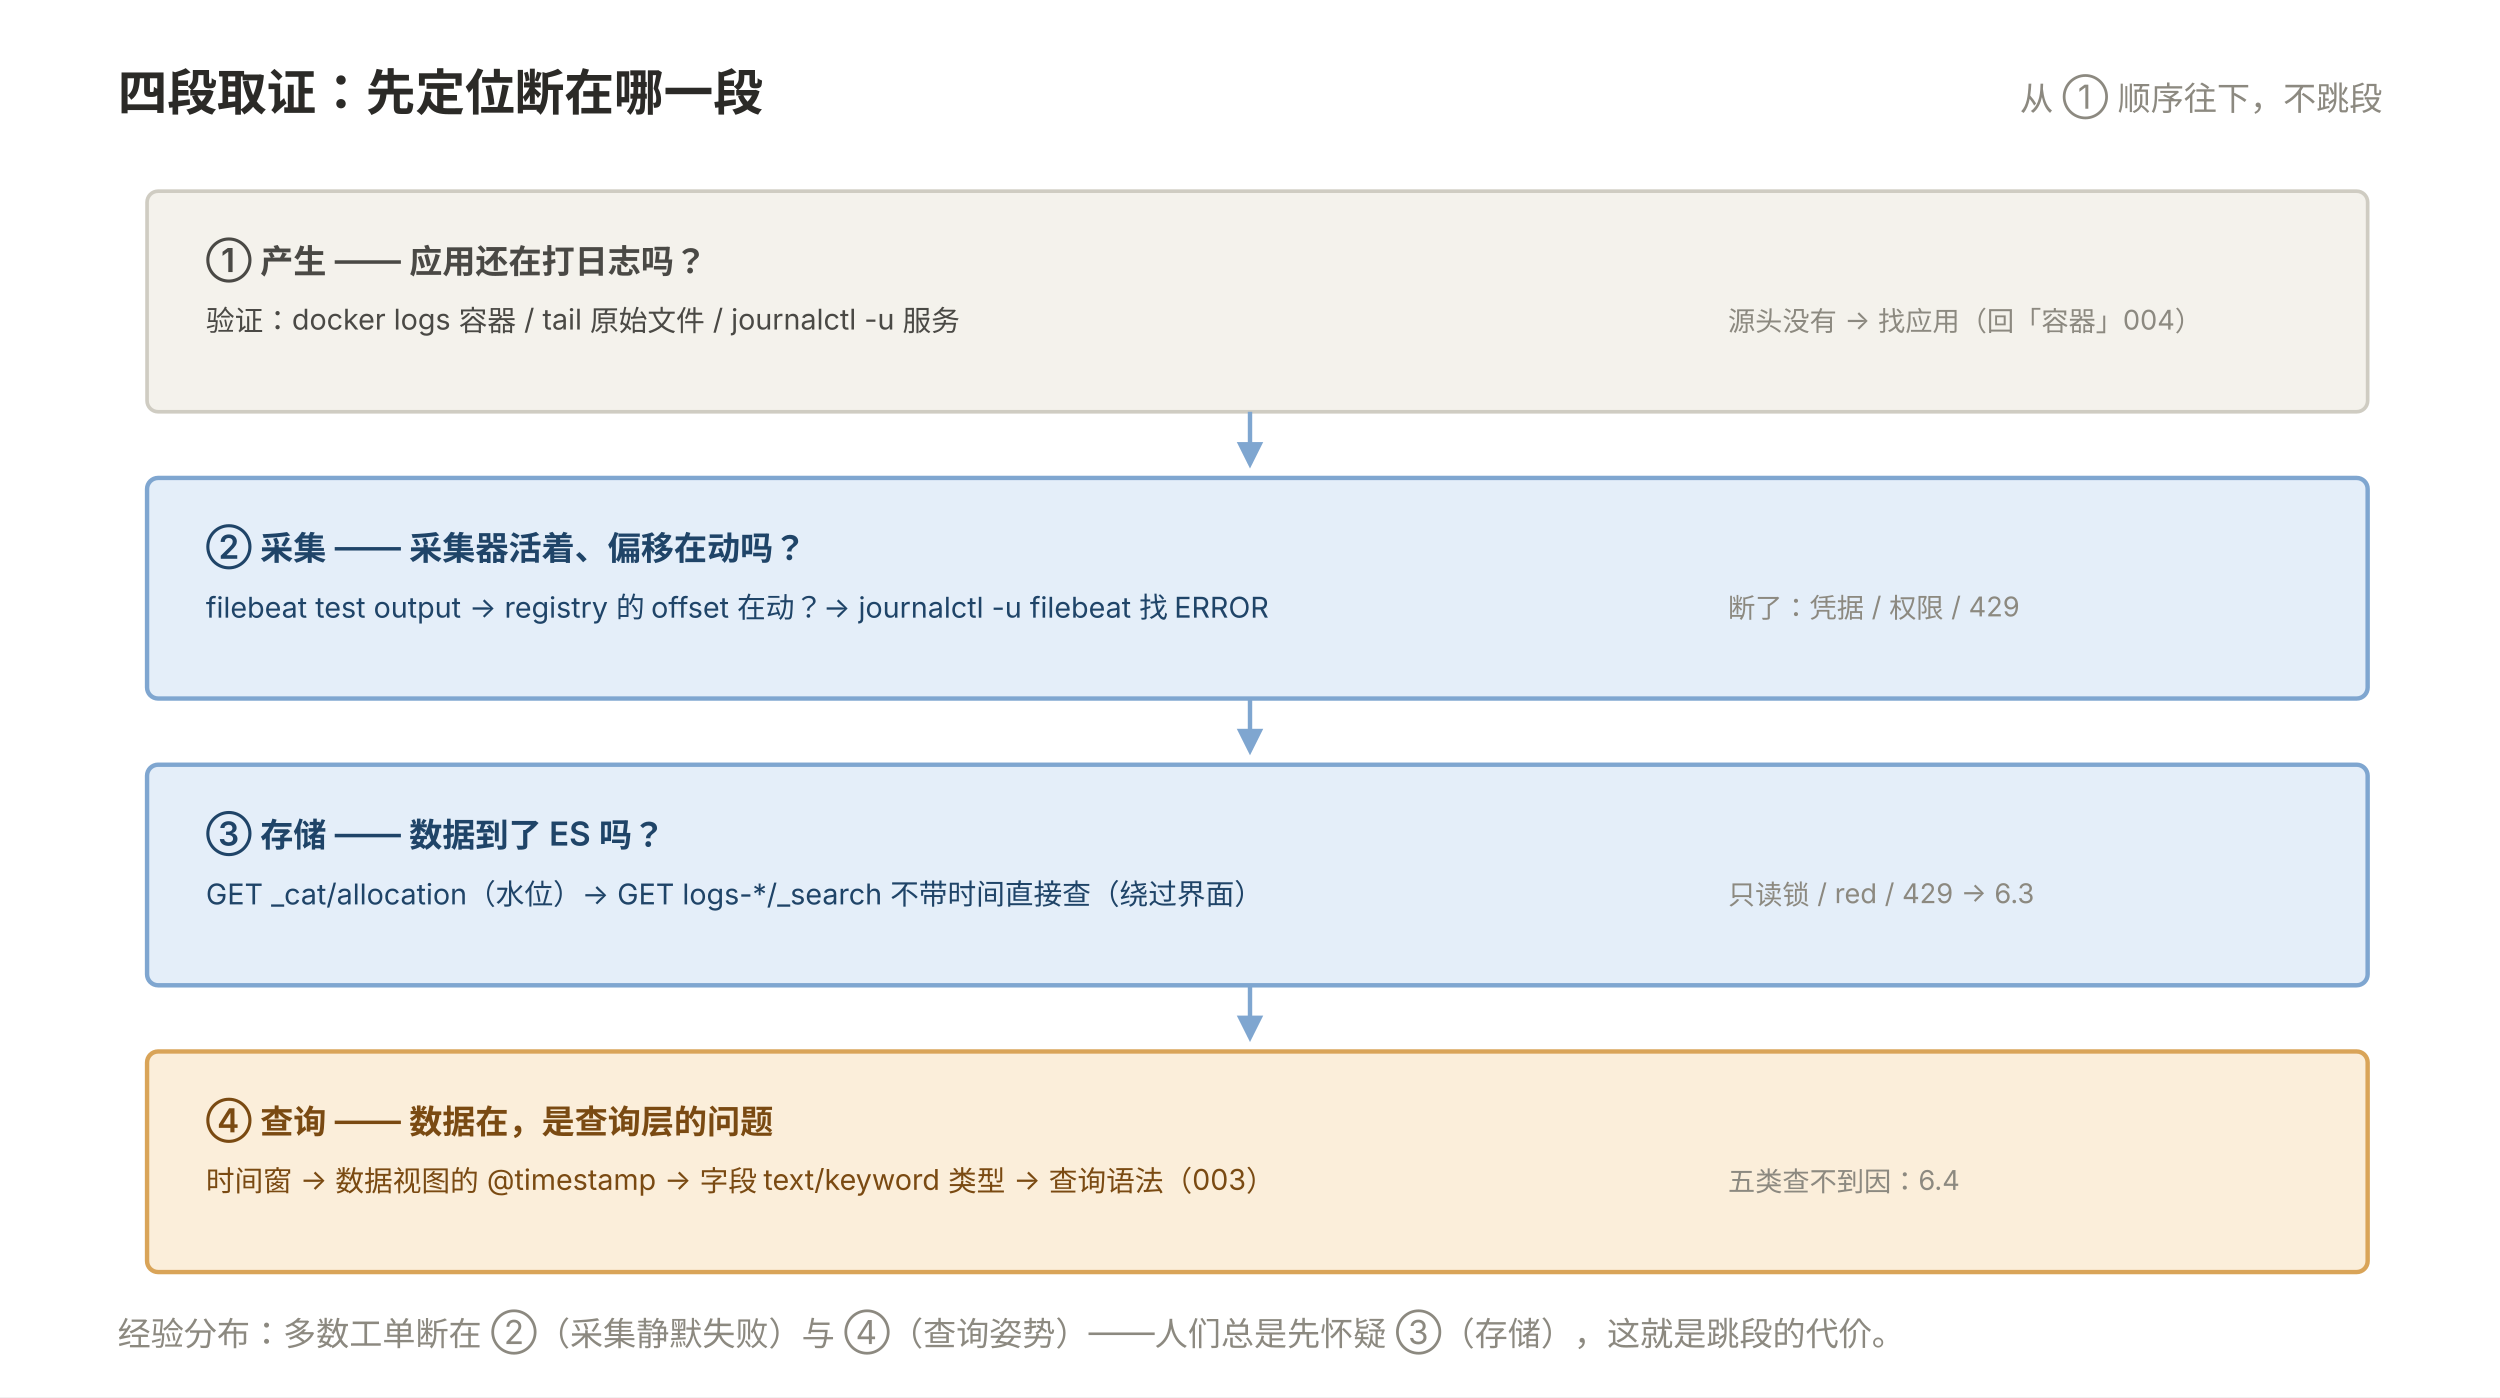
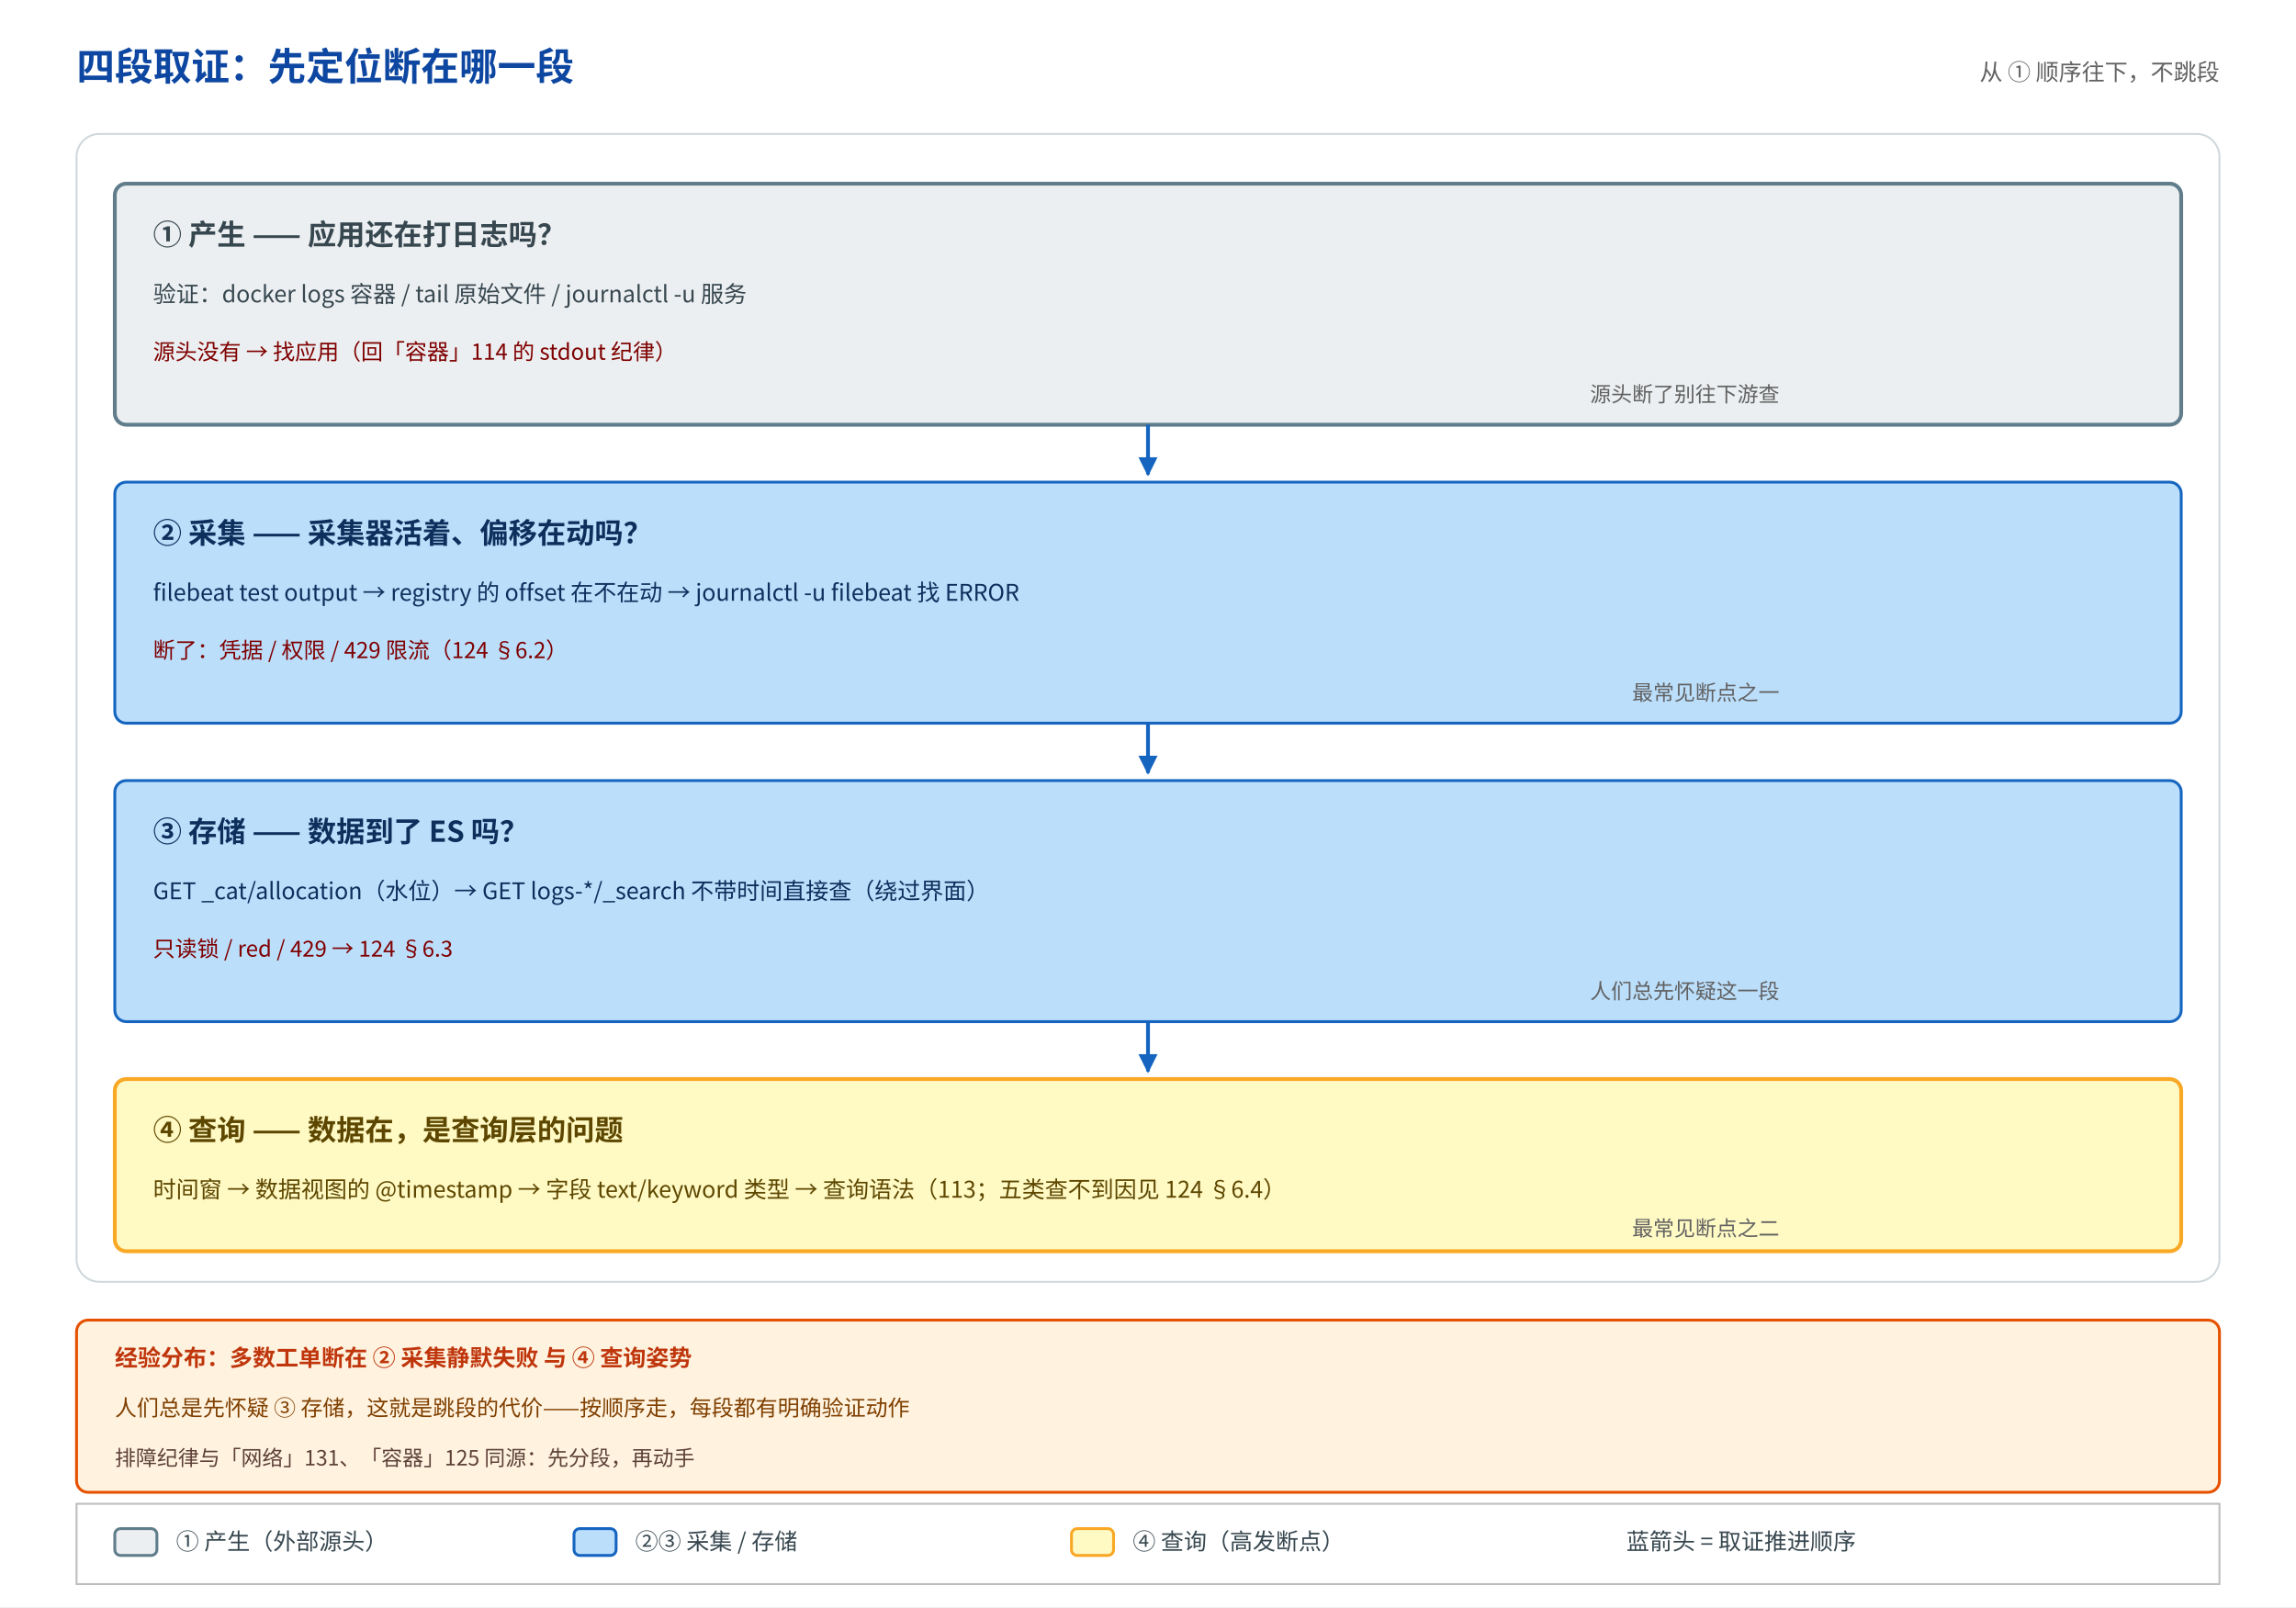
- <svg xmlns="http://www.w3.org/2000/svg" viewBox="0 0 1200 670.59" width="1200" height="670.59" font-family="-apple-system, 'Segoe UI', 'Microsoft YaHei', 'PingFang SC', sans-serif">
-   <g transform="scale(1.764706)">
-     <rect width="680" height="380" fill="#FFFFFF" />
-     <text x="32" y="30" font-size="13.5" font-weight="600" fill="#2B2A27">四段取证：先定位断在哪一段</text>
-     <text x="648" y="30" font-size="9" fill="#8C8980" text-anchor="end">从 ① 顺序往下，不跳段</text>
-     <defs>
-       <marker id="g6Blue" viewBox="0 0 10 10" refX="8" refY="5" markerWidth="6" markerHeight="6" orient="auto">
-         <path d="M0,0 L10,5 L0,10 z" fill="#7FA6D0" />
-       </marker>
-     </defs>
-     <rect x="40" y="52" width="604" height="60" rx="3" fill="#F4F2EC" stroke="#CFCCC2" stroke-width="1" />
-     <text x="56" y="74" font-size="9" font-weight="600" fill="#4A4945">① 产生 —— 应用还在打日志吗？</text>
-     <text x="56" y="90" font-size="7.8" fill="#4A4945">验证：docker logs 容器 / tail 原始文件 / journalctl -u 服务</text>
-     <text x="470" y="90" font-size="7.4" fill="#8C8980">源头没有 → 找应用（回「容器」004）</text>
-     <line x1="340" y1="112" x2="340" y2="126" stroke="#7FA6D0" stroke-width="1.2" marker-end="url(#g6Blue)" />
-     <rect x="40" y="130" width="604" height="60" rx="3" fill="#E4EEF9" stroke="#7FA6D0" stroke-width="1.2" />
-     <text x="56" y="152" font-size="9" font-weight="600" fill="#1F4468">② 采集 —— 采集器活着、偏移在动吗？</text>
-     <text x="56" y="168" font-size="7.8" fill="#1F4468">filebeat test output → registry 的 offset 在动？→ journalctl -u filebeat 找 ERROR</text>
-     <text x="470" y="168" font-size="7.4" fill="#8C8980">断了：凭据 / 权限 / 429</text>
-     <line x1="340" y1="190" x2="340" y2="204" stroke="#7FA6D0" stroke-width="1.2" marker-end="url(#g6Blue)" />
-     <rect x="40" y="208" width="604" height="60" rx="3" fill="#E4EEF9" stroke="#7FA6D0" stroke-width="1.2" />
-     <text x="56" y="230" font-size="9" font-weight="600" fill="#1F4468">③ 存储 —— 数据到了 ES 吗？</text>
-     <text x="56" y="246" font-size="7.8" fill="#1F4468">GET _cat/allocation（水位）→ GET logs-*/_search 不带时间直接查（绕过界面）</text>
-     <text x="470" y="246" font-size="7.4" fill="#8C8980">只读锁 / red / 429 → 6.3</text>
-     <line x1="340" y1="268" x2="340" y2="282" stroke="#7FA6D0" stroke-width="1.2" marker-end="url(#g6Blue)" />
-     <rect x="40" y="286" width="604" height="60" rx="3" fill="#FBEEDA" stroke="#D9A458" stroke-width="1.2" />
-     <text x="56" y="308" font-size="9" font-weight="600" fill="#7A4A12">④ 查询 —— 数据在，是查询层的问题</text>
-     <text x="56" y="324" font-size="7.8" fill="#7A4A12">时间窗 → 数据视图的 @timestamp → 字段 text/keyword 类型 → 查询语法（003）</text>
-     <text x="470" y="324" font-size="7.4" fill="#8C8980">五类查不到因：6.4</text>
-     <text x="32" y="366" font-size="9" fill="#8C8980">经验分布：多数工单断在 ②（采集静默失败）与 ④（查询姿势）——人们总是先怀疑 ③（存储），这就是跳段的代价。</text>
-   </g>
+ <svg xmlns="http://www.w3.org/2000/svg" viewBox="0 0 1200 840" font-family="Microsoft YaHei, PingFang SC, Noto Sans CJK SC, sans-serif">
+   <rect x="0" y="0" width="1200" height="840" fill="#ffffff" />
+   <defs>
+     <marker id="arrowBlue" viewBox="0 0 10 10" refX="9" refY="5" markerWidth="10" markerHeight="10" markerUnits="userSpaceOnUse" orient="auto-start-reverse">
+       <path d="M 0 0 L 10 5 L 0 10 z" fill="#1565c0" />
+     </marker>
+   </defs>
+   <text x="40" y="42" font-size="20" font-weight="bold" fill="#0d47a1">四段取证：先定位断在哪一段</text>
+   <text x="1160" y="42" font-size="12" fill="#616161" text-anchor="end">从 ① 顺序往下，不跳段</text>
+   <rect x="40" y="70" width="1120" height="600" rx="12" fill="#ffffff" stroke="#cfd8dc" stroke-width="1" />
+   <rect x="60" y="96" width="1080" height="126" rx="6" fill="#eceff1" stroke="#607d8b" stroke-width="2" />
+   <text x="80" y="128" font-size="15" font-weight="bold" fill="#37474f">① 产生 —— 应用还在打日志吗？</text>
+   <text x="80" y="158" font-size="12" fill="#37474f">验证：docker logs 容器 / tail 原始文件 / journalctl -u 服务</text>
+   <text x="80" y="188" font-size="11.5" fill="#7f0000">源头没有 → 找应用（回「容器」114 的 stdout 纪律）</text>
+   <text x="930" y="210" font-size="11" fill="#616161" text-anchor="end">源头断了别往下游查</text>
+   <line x1="600" y1="222" x2="600" y2="248" stroke="#1565c0" stroke-width="2" marker-end="url(#arrowBlue)" />
+   <rect x="60" y="252" width="1080" height="126" rx="6" fill="#bbdefb" stroke="#1565c0" stroke-width="1.5" />
+   <text x="80" y="284" font-size="15" font-weight="bold" fill="#0d2f5c">② 采集 —— 采集器活着、偏移在动吗？</text>
+   <text x="80" y="314" font-size="12" fill="#0d2f5c">filebeat test output → registry 的 offset 在不在动 → journalctl -u filebeat 找 ERROR</text>
+   <text x="80" y="344" font-size="11.5" fill="#7f0000">断了：凭据 / 权限 / 429 限流（124 §6.2）</text>
+   <text x="930" y="366" font-size="11" fill="#616161" text-anchor="end">最常见断点之一</text>
+   <line x1="600" y1="378" x2="600" y2="404" stroke="#1565c0" stroke-width="2" marker-end="url(#arrowBlue)" />
+   <rect x="60" y="408" width="1080" height="126" rx="6" fill="#bbdefb" stroke="#1565c0" stroke-width="1.5" />
+   <text x="80" y="440" font-size="15" font-weight="bold" fill="#0d2f5c">③ 存储 —— 数据到了 ES 吗？</text>
+   <text x="80" y="470" font-size="12" fill="#0d2f5c">GET _cat/allocation（水位）→ GET logs-*/_search 不带时间直接查（绕过界面）</text>
+   <text x="80" y="500" font-size="11.5" fill="#7f0000">只读锁 / red / 429 → 124 §6.3</text>
+   <text x="930" y="522" font-size="11" fill="#616161" text-anchor="end">人们总先怀疑这一段</text>
+   <line x1="600" y1="534" x2="600" y2="560" stroke="#1565c0" stroke-width="2" marker-end="url(#arrowBlue)" />
+   <rect x="60" y="564" width="1080" height="90" rx="6" fill="#fff9c4" stroke="#f9a825" stroke-width="2" />
+   <text x="80" y="596" font-size="15" font-weight="bold" fill="#5d4700">④ 查询 —— 数据在，是查询层的问题</text>
+   <text x="80" y="626" font-size="12" fill="#5d4700">时间窗 → 数据视图的 @timestamp → 字段 text/keyword 类型 → 查询语法（113；五类查不到因见 124 §6.4）</text>
+   <text x="930" y="646" font-size="11" fill="#616161" text-anchor="end">最常见断点之二</text>
+   <rect x="40" y="690" width="1120" height="90" rx="6" fill="#fff3e0" stroke="#e65100" stroke-width="1.5" />
+   <text x="60" y="714" font-size="12" font-weight="bold" fill="#bf360c">经验分布：多数工单断在 ② 采集静默失败 与 ④ 查询姿势</text>
+   <text x="60" y="740" font-size="11.5" fill="#7f3f00">人们总是先怀疑 ③ 存储，这就是跳段的代价——按顺序走，每段都有明确验证动作</text>
+   <text x="60" y="766" font-size="11" fill="#5d4037">排障纪律与「网络」131、「容器」125 同源：先分段，再动手</text>
+   <rect x="40" y="786" width="1120" height="42" fill="#ffffff" stroke="#bdbdbd" stroke-width="1" />
+   <rect x="60" y="799" width="22" height="14" rx="3" fill="#eceff1" stroke="#607d8b" stroke-width="1.5" />
+   <text x="92" y="810" font-size="12" fill="#37474f">① 产生（外部源头）</text>
+   <rect x="300" y="799" width="22" height="14" rx="3" fill="#bbdefb" stroke="#1565c0" stroke-width="1.5" />
+   <text x="332" y="810" font-size="12" fill="#37474f">②③ 采集 / 存储</text>
+   <rect x="560" y="799" width="22" height="14" rx="3" fill="#fff9c4" stroke="#f9a825" stroke-width="1.5" />
+   <text x="592" y="810" font-size="12" fill="#37474f">④ 查询（高发断点）</text>
+   <text x="850" y="810" font-size="12" fill="#37474f">蓝箭头 = 取证推进顺序</text>
</svg>
